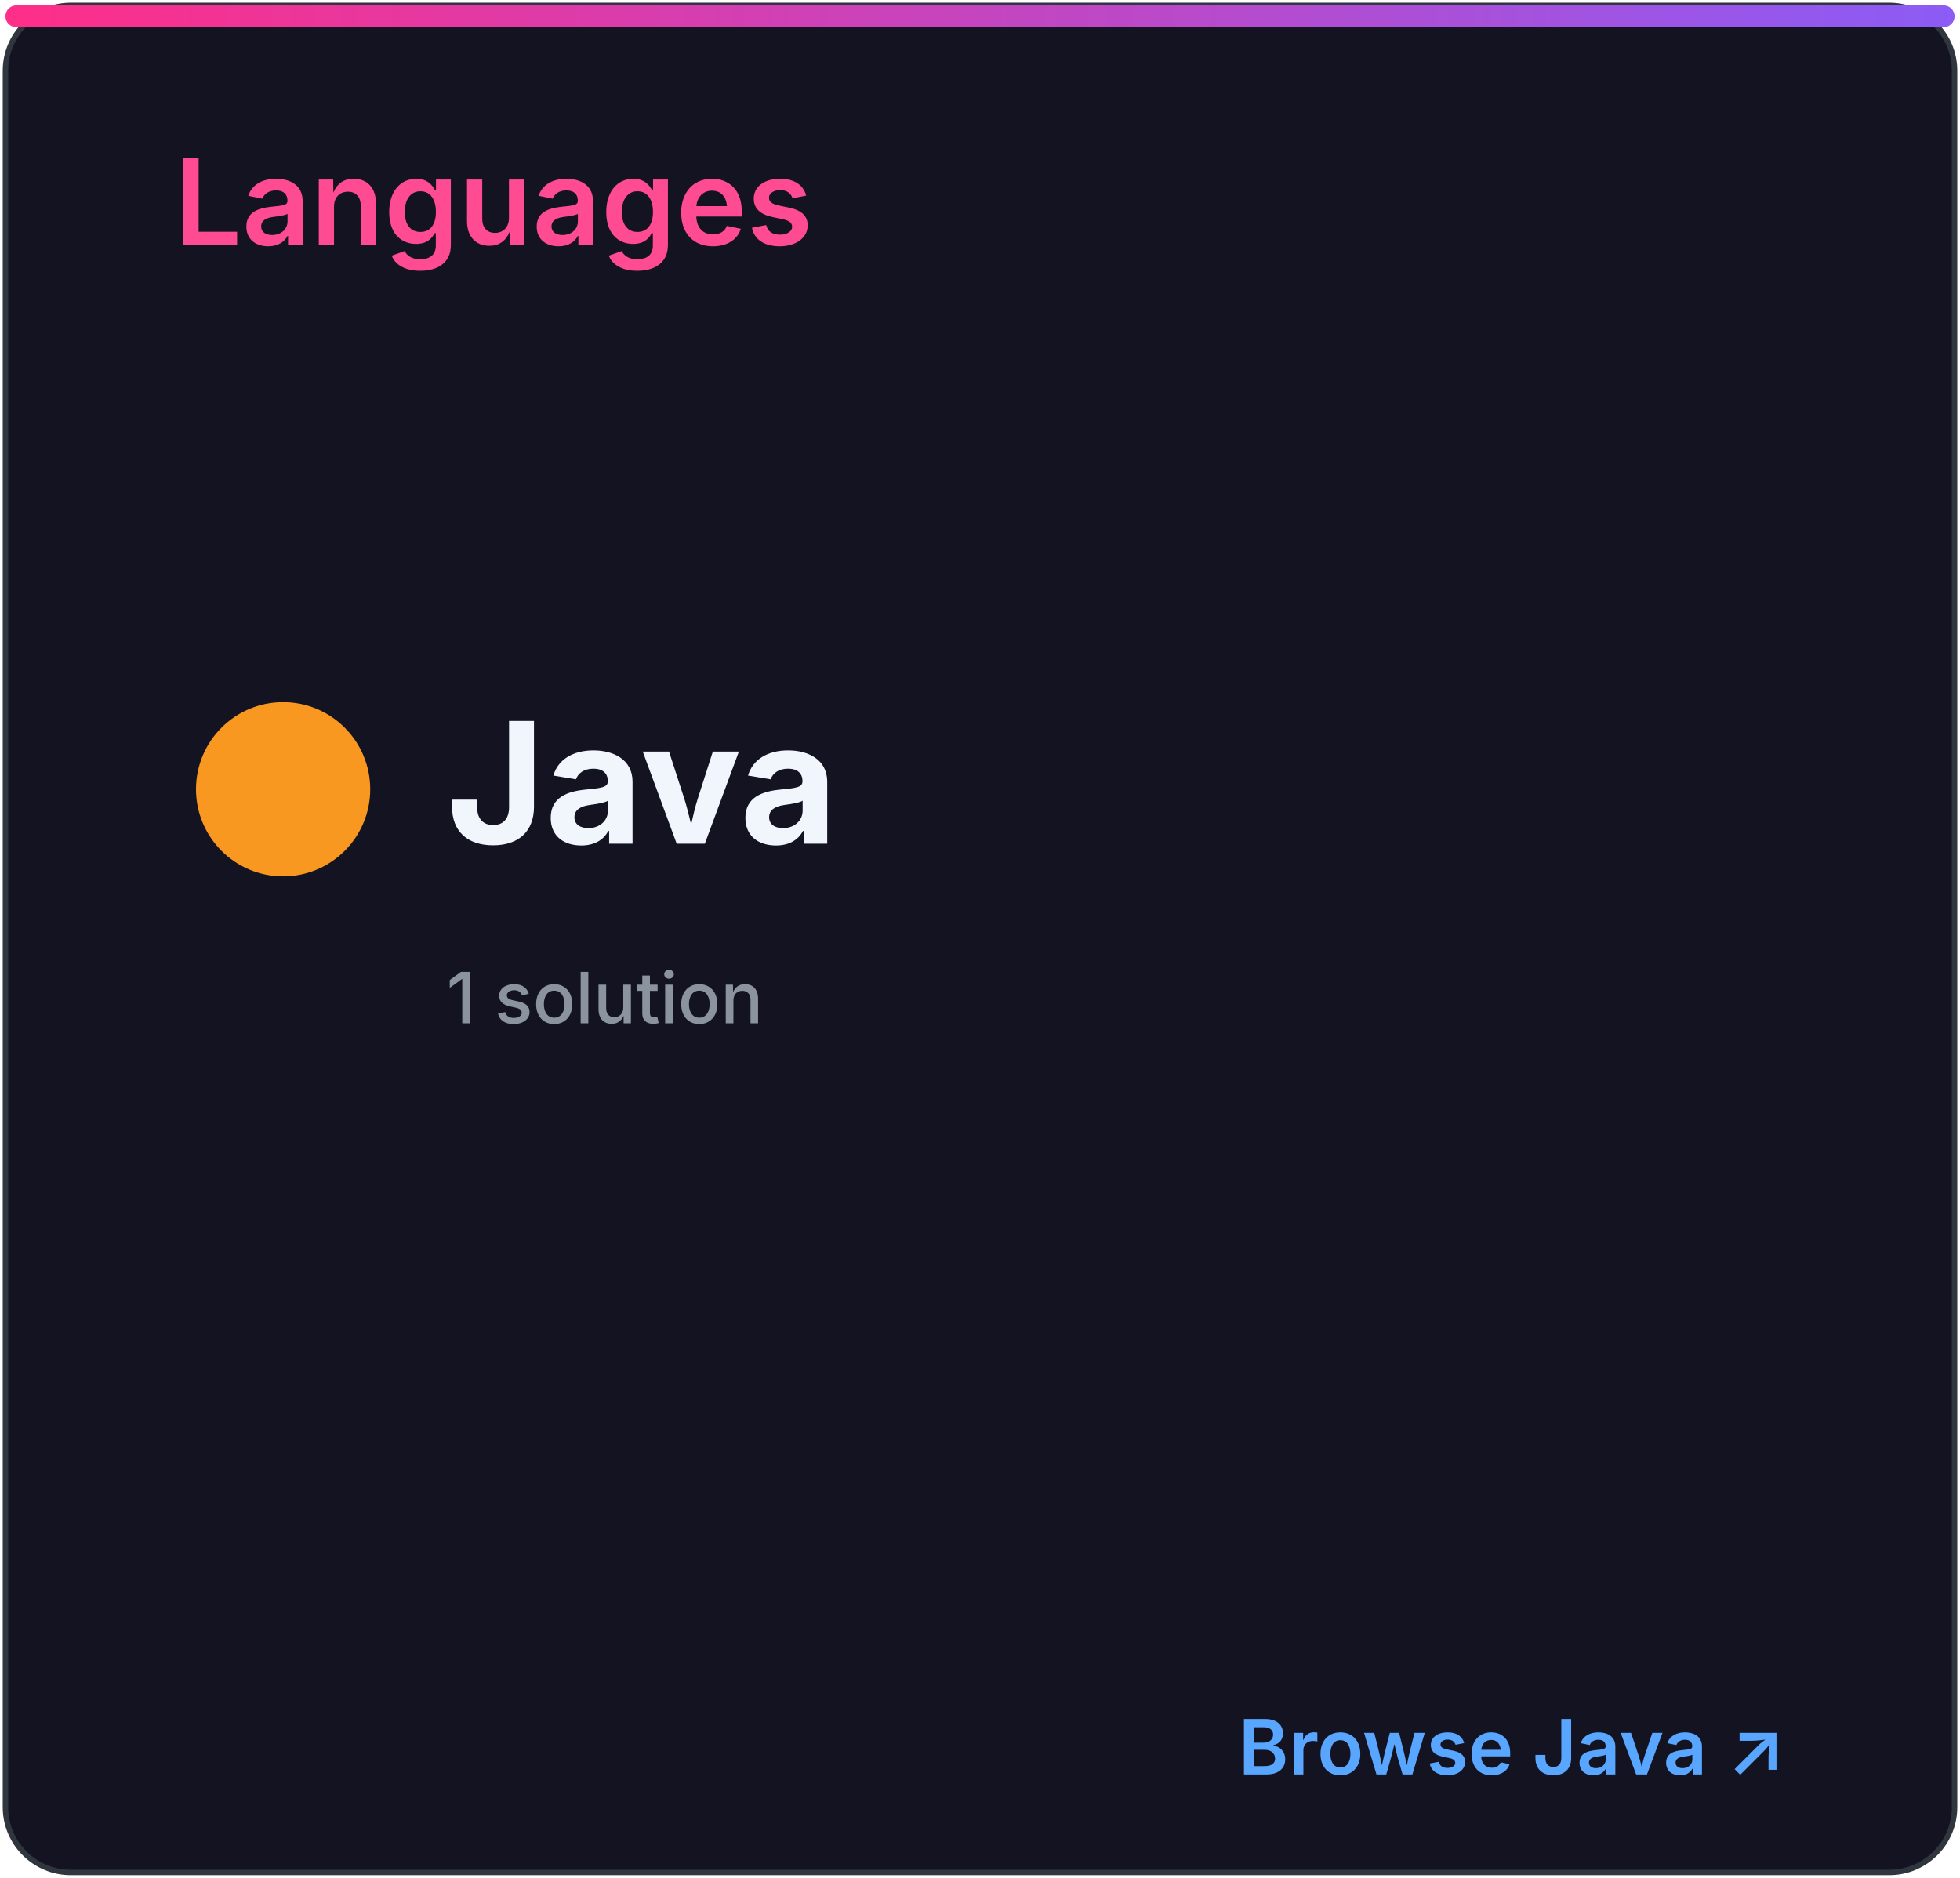
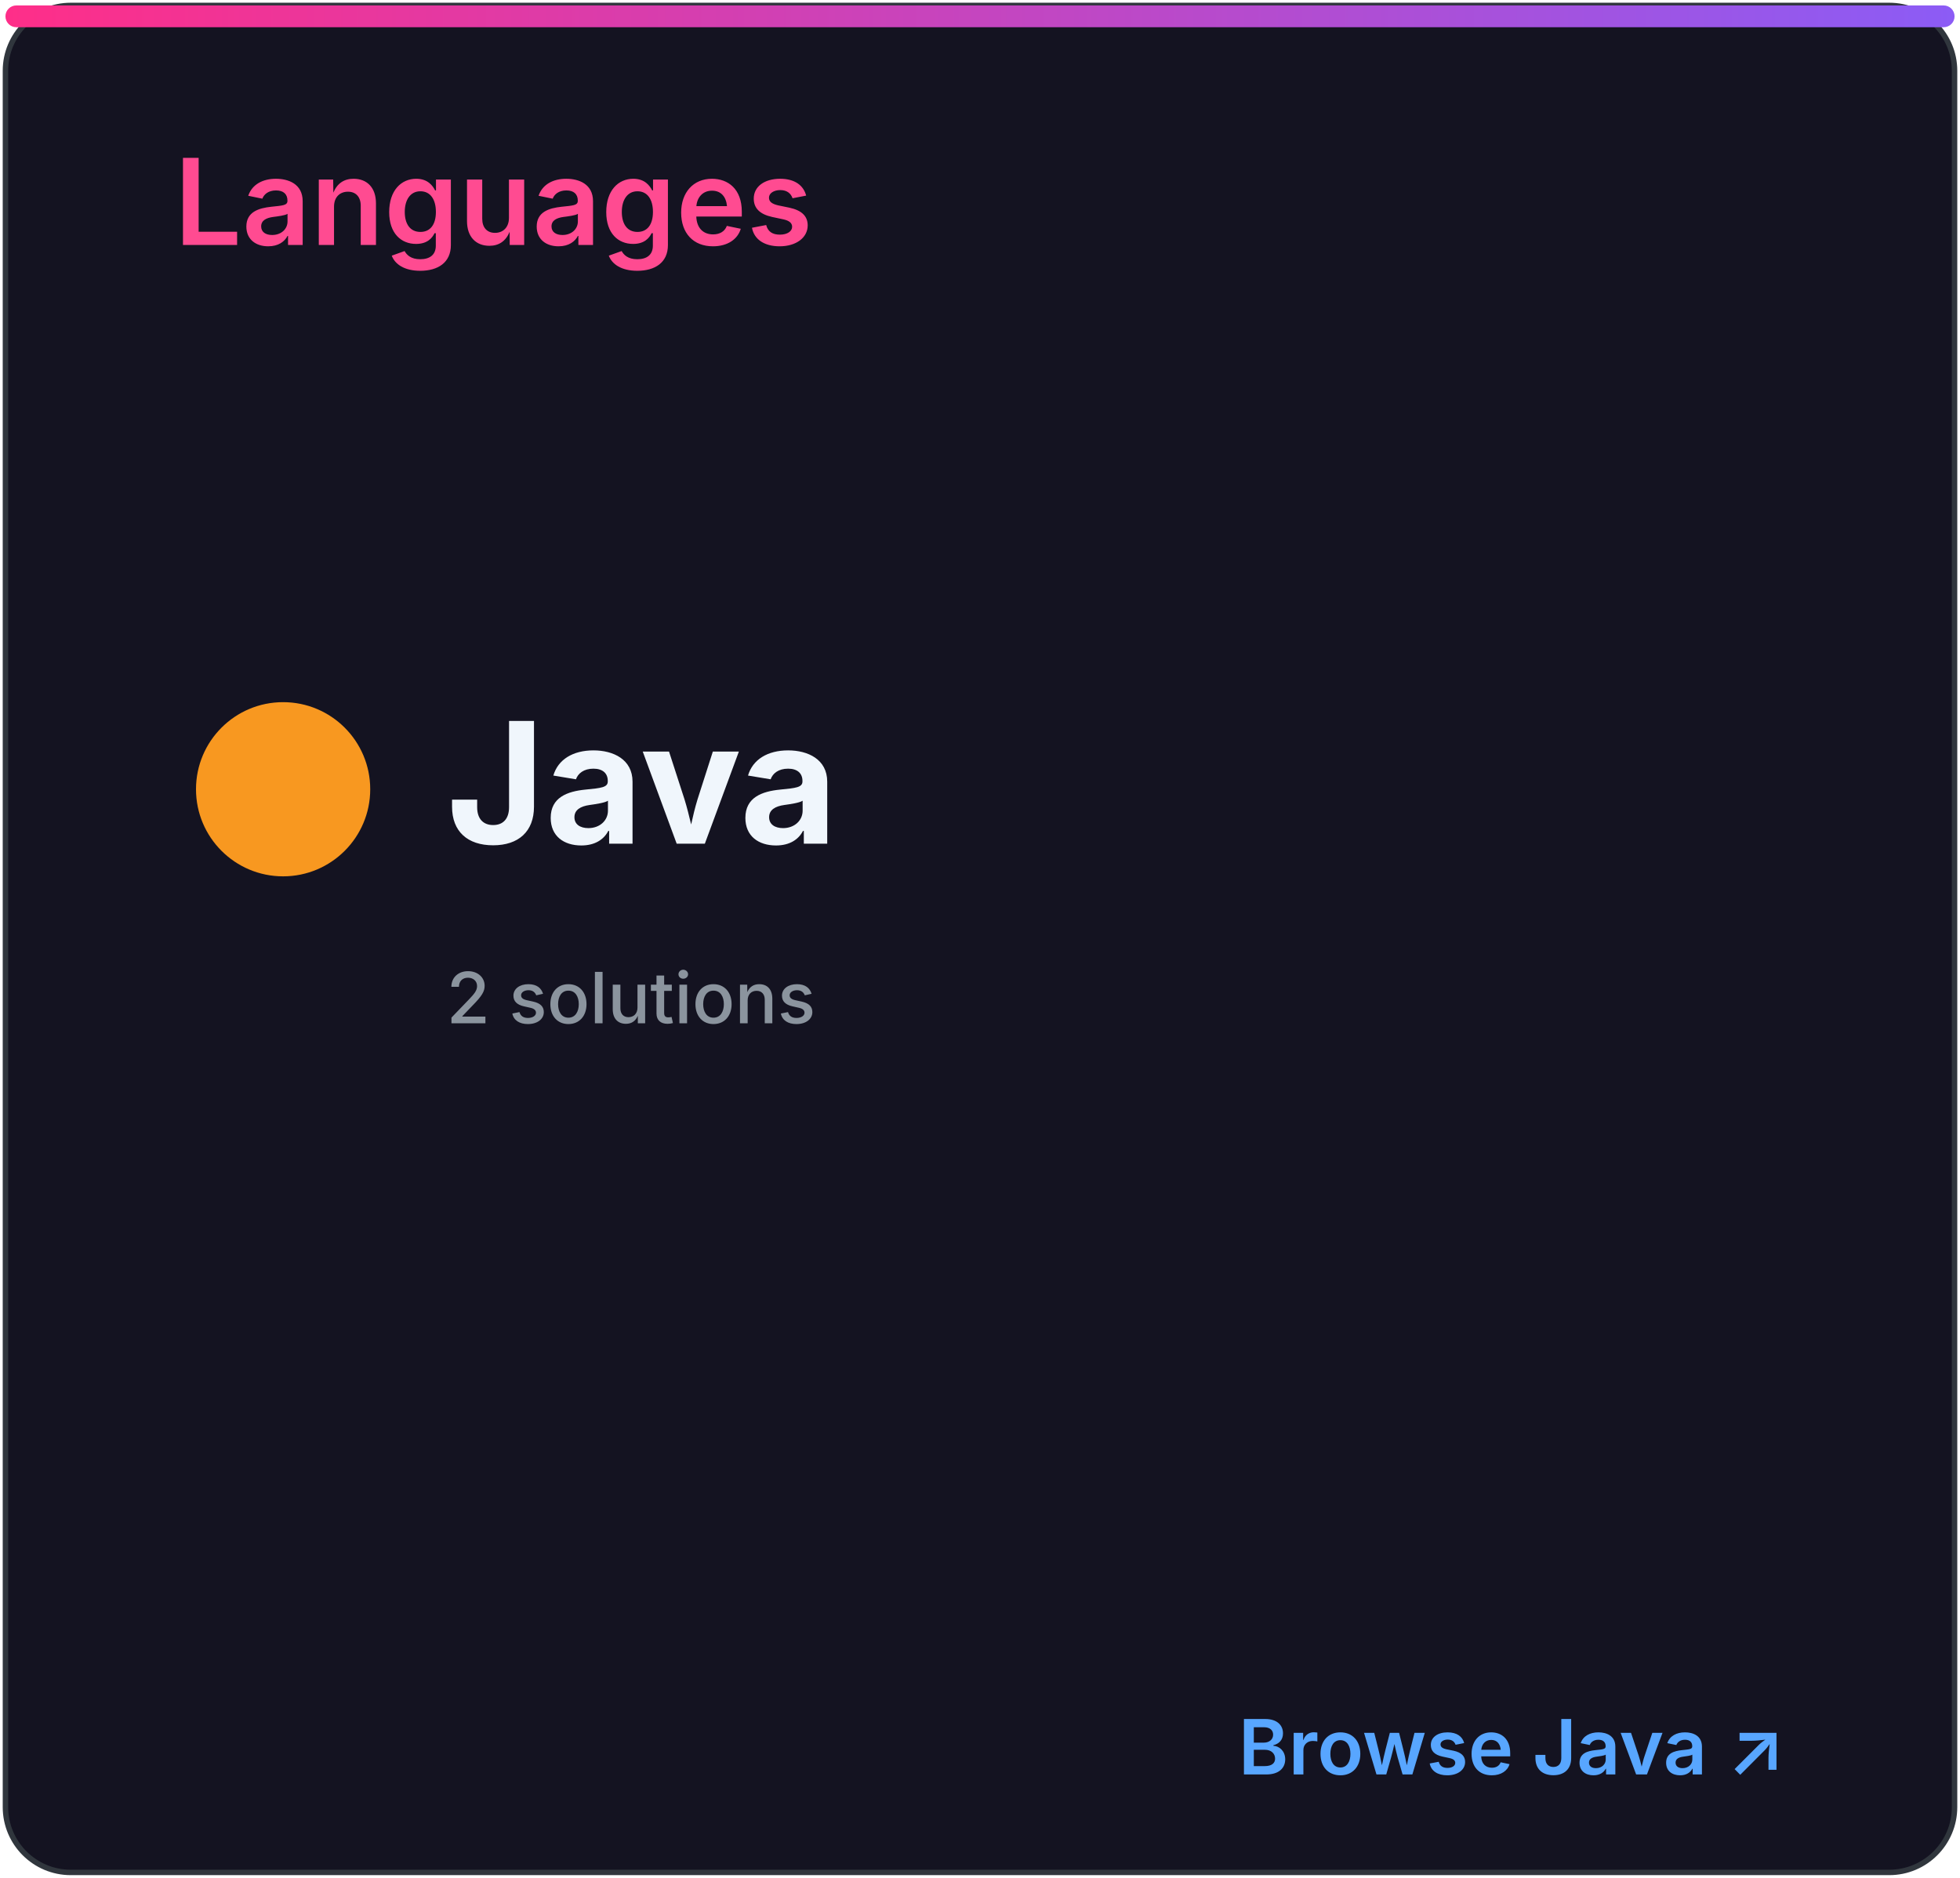
<svg xmlns="http://www.w3.org/2000/svg" width="360" height="345" viewBox="0 0 360 345" role="img" aria-labelledby="title desc">
  <defs>
    <linearGradient id="accent" x1="0" x2="1">
      <stop stop-color="#ff2e88" />
      <stop offset="1" stop-color="#8b5cf6" />
    </linearGradient>
    <clipPath id="bar">
      <rect x="32" y="82" width="296" height="8" rx="4" />
    </clipPath>
    <style>
.heading{font:600 22px -apple-system,BlinkMacSystemFont,'Segoe UI',sans-serif;fill:#ff4b91}
.eyebrow{font:600 10px -apple-system,BlinkMacSystemFont,'Segoe UI',sans-serif;letter-spacing:1.2px;fill:#8b949e}
.total{font:700 52px -apple-system,BlinkMacSystemFont,'Segoe UI',sans-serif;fill:#f0f6fc}
.metric{font:600 15px -apple-system,BlinkMacSystemFont,'Segoe UI',sans-serif;fill:#f0f6fc}
.count{font:700 16px -apple-system,BlinkMacSystemFont,'Segoe UI',sans-serif;fill:#f0f6fc}
.muted{font:500 13px -apple-system,BlinkMacSystemFont,'Segoe UI',sans-serif;fill:#8b949e}
.language{font:700 31px -apple-system,BlinkMacSystemFont,'Segoe UI',sans-serif;fill:#f0f6fc}
.link{font:600 14px -apple-system,BlinkMacSystemFont,'Segoe UI',sans-serif;fill:#58a6ff}
</style>
  </defs>
  <rect x="1" y="1" width="358" height="343" rx="12" fill="#141321" stroke="#30363d" />
  <rect x="1" y="1" width="358" height="4" rx="2" fill="url(#accent)" />
  <text x="32" y="45" class="heading">Languages</text>
  <circle cx="52" cy="145" r="16" fill="#f89820" />
  <text x="82" y="155" class="language">Java</text>
-   <text x="82" y="188" class="muted">1 solution</text>
+   <text x="82" y="188" class="muted">2 solutions</text>
  <text x="328" y="326" class="link" text-anchor="end">Browse Java ↗</text>
</svg>
